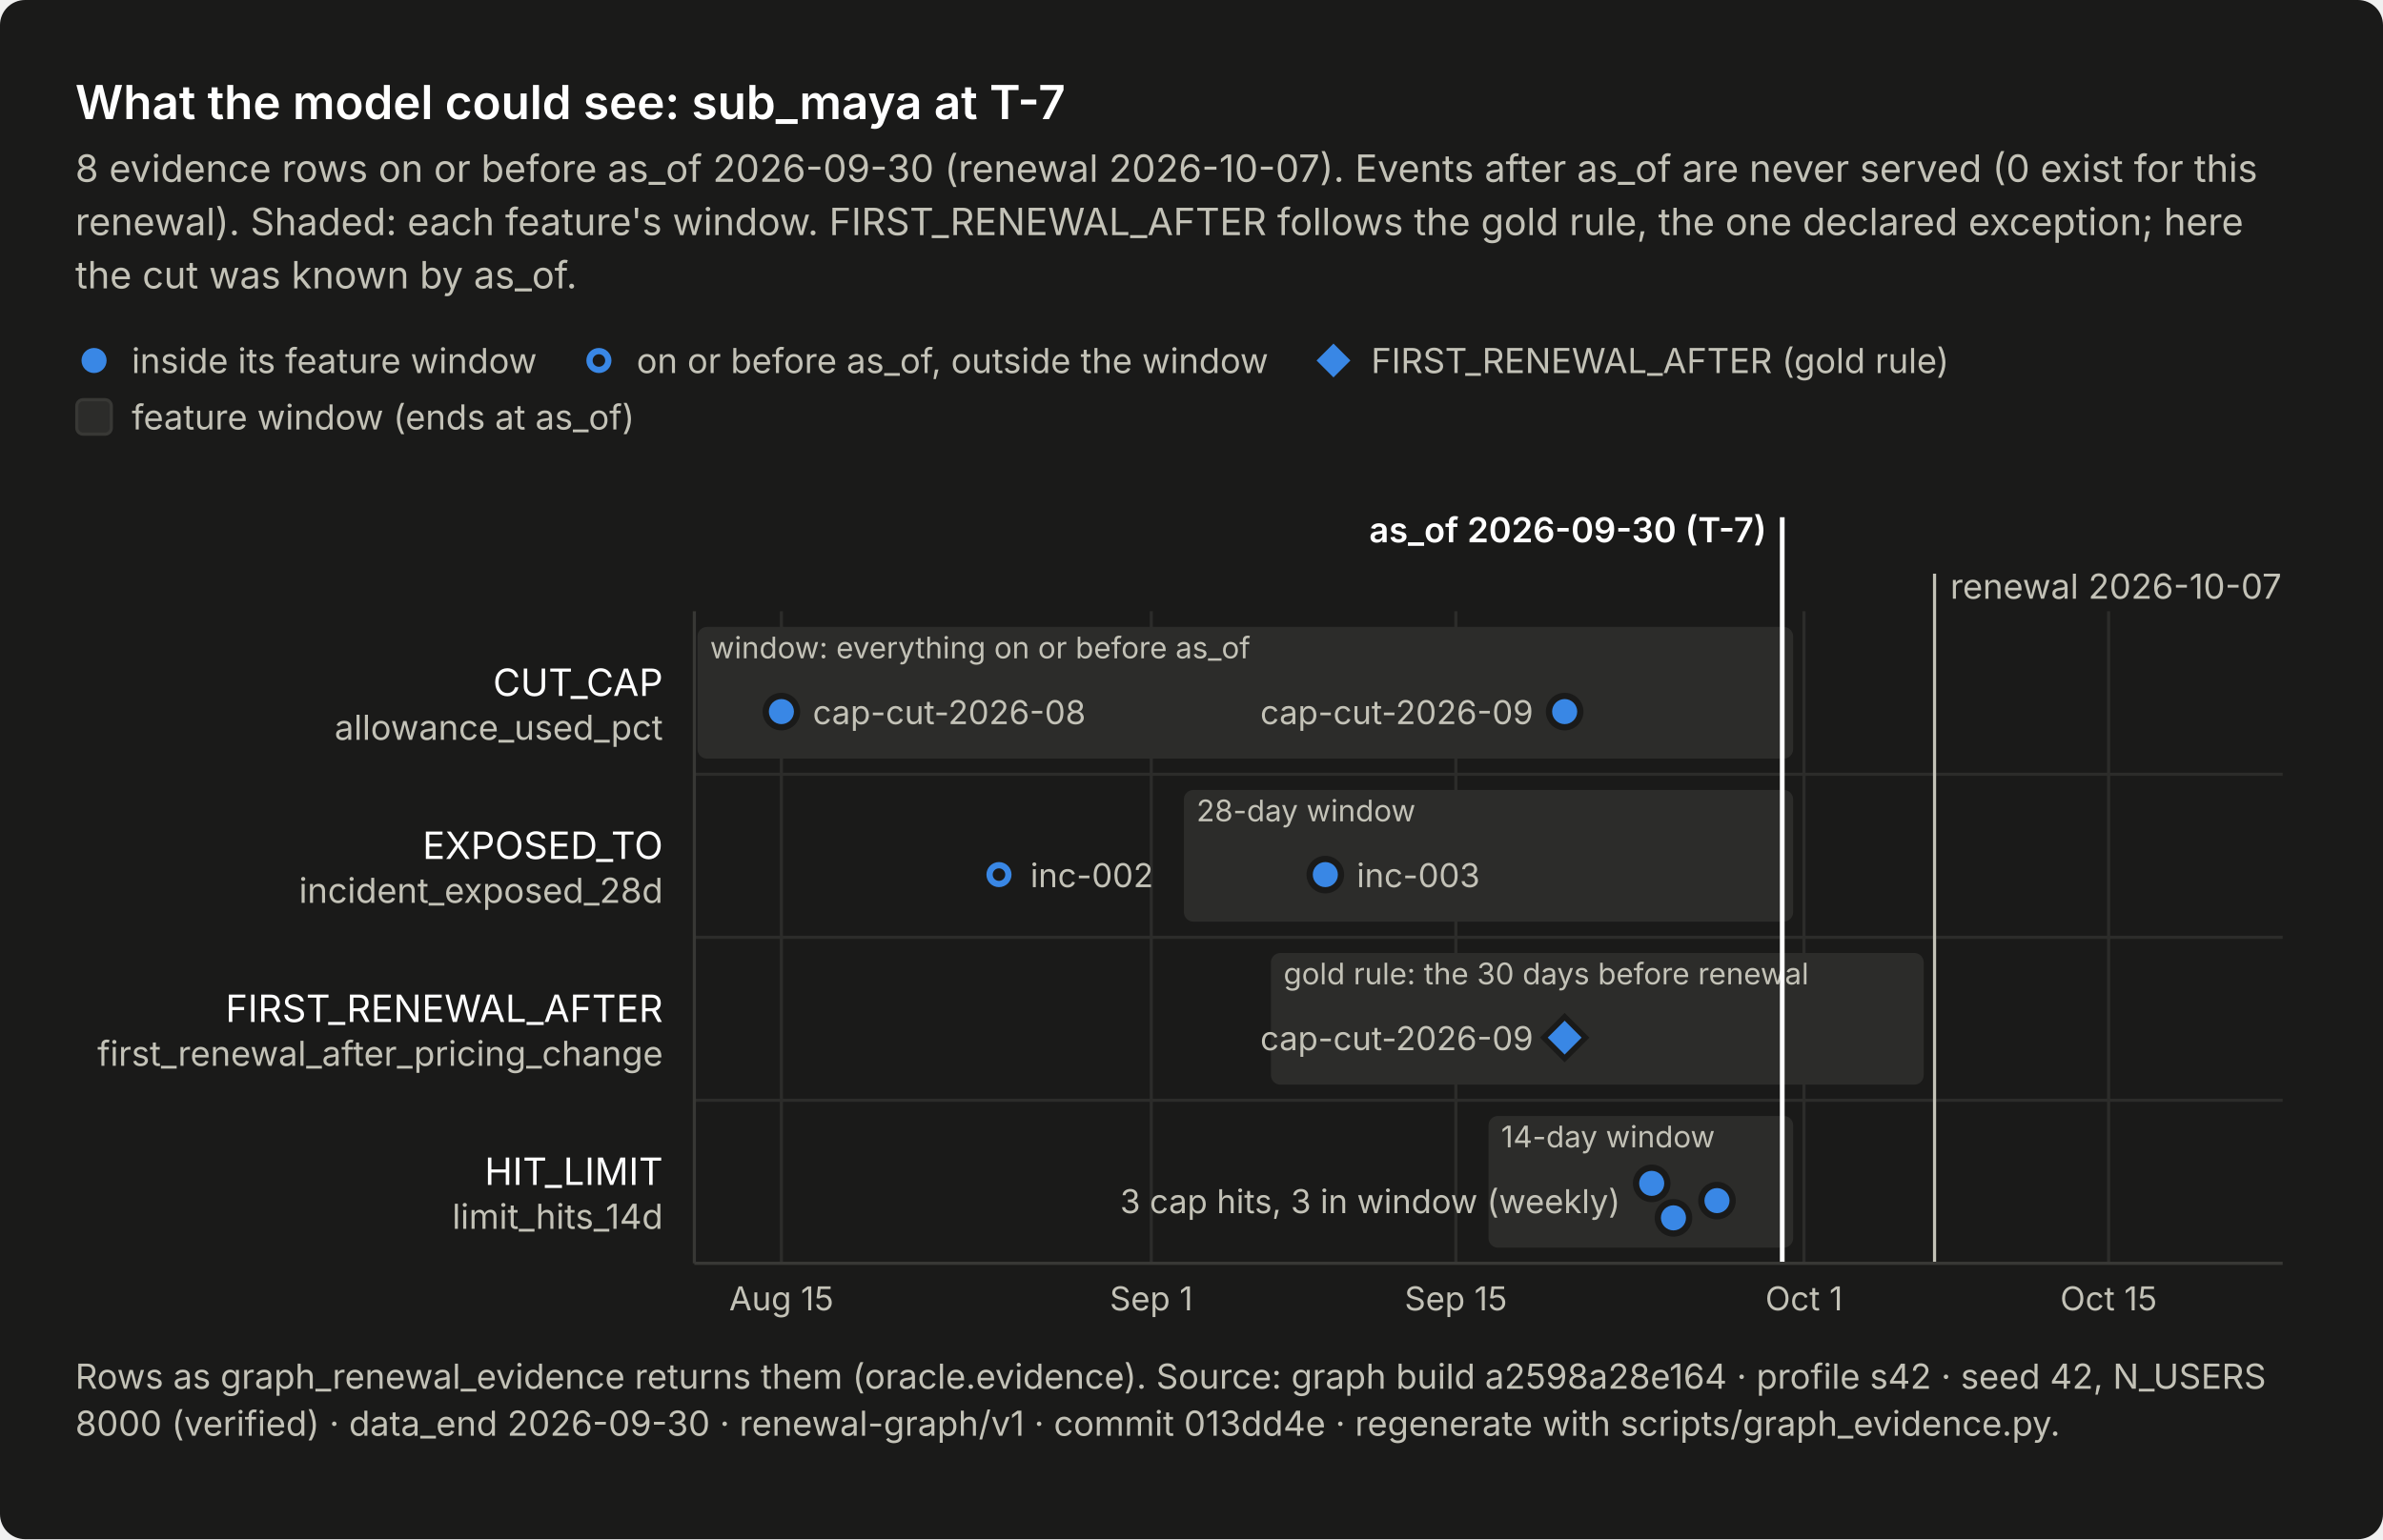
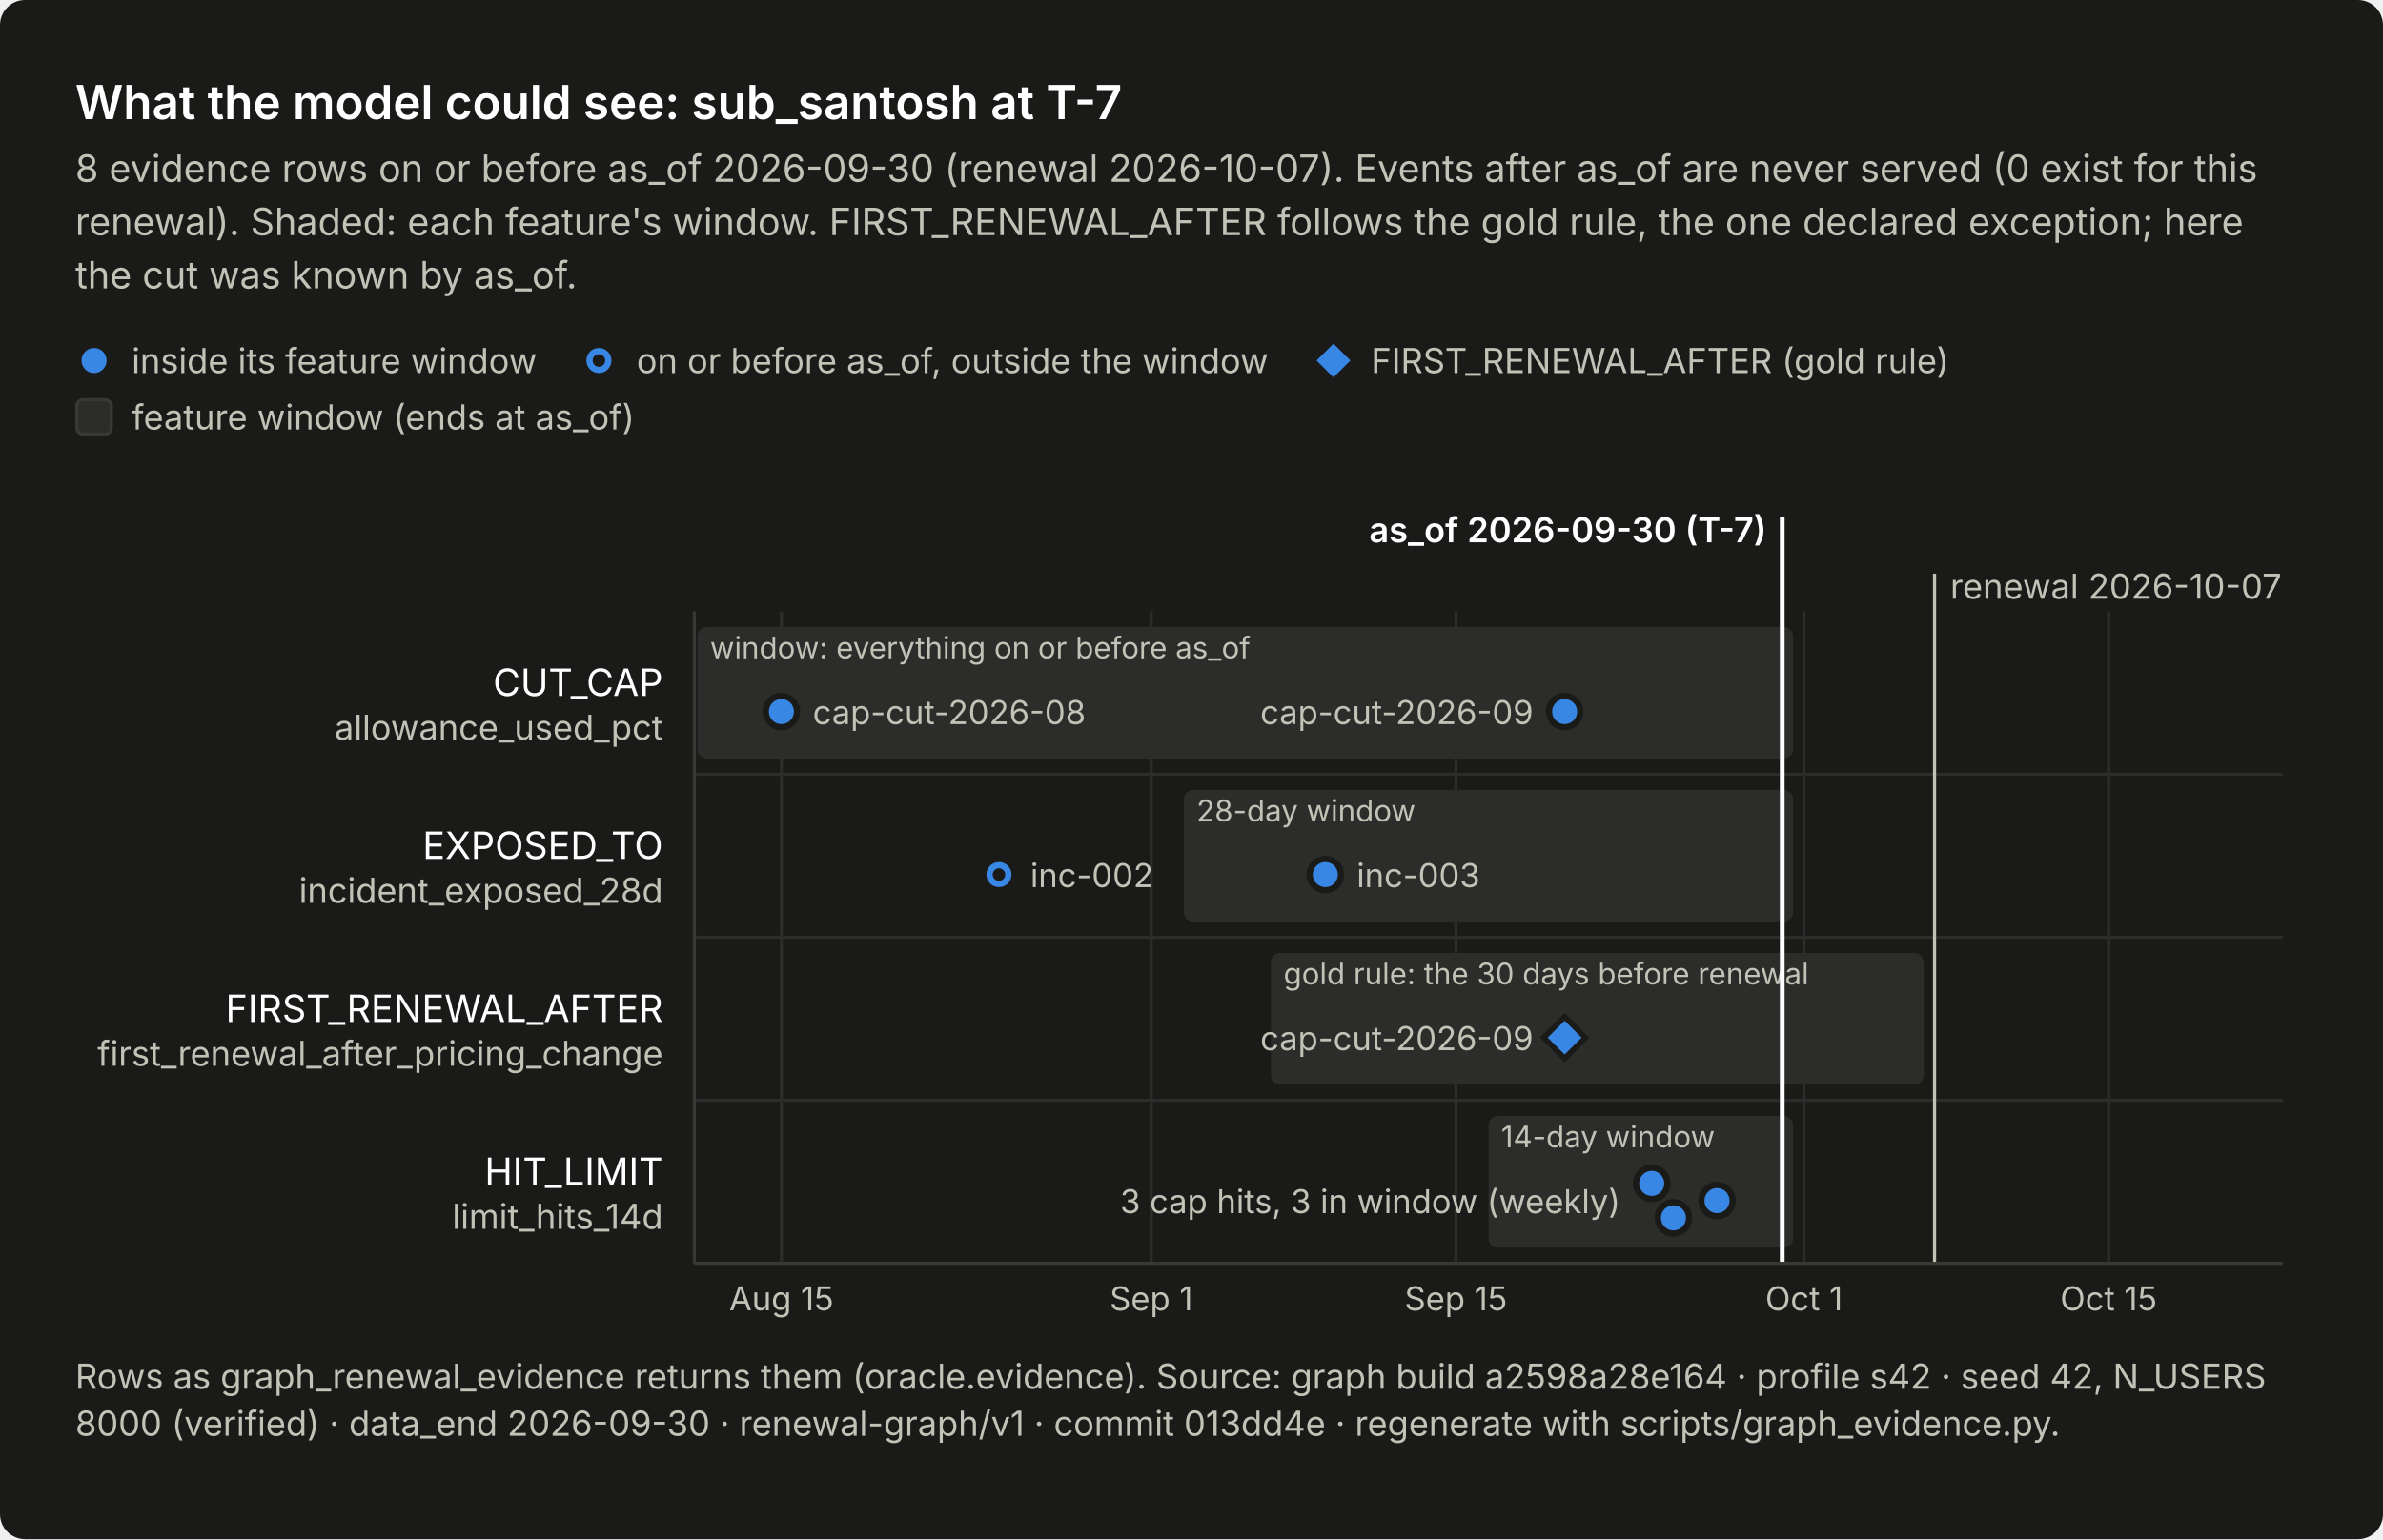
<svg xmlns="http://www.w3.org/2000/svg" width="760" height="491" viewBox="0 0 760 491" role="img" font-family="system-ui, -apple-system, 'Segoe UI', sans-serif">
  <rect width="760" height="491" rx="8" fill="#1a1a19" />
-   <text x="24" y="38" font-size="15" fill="#ffffff" font-weight="600">What the model could see: sub_maya at T-7</text>
+   <text x="24" y="38" font-size="15" fill="#ffffff" font-weight="600">What the model could see: sub_santosh at T-7</text>
  <text x="24" y="58" font-size="12" fill="#c3c2b7">8 evidence rows on or before as_of 2026-09-30 (renewal 2026-10-07). Events after as_of are never served (0 exist for this</text>
  <text x="24" y="75" font-size="12" fill="#c3c2b7">renewal). Shaded: each feature's window. FIRST_RENEWAL_AFTER follows the gold rule, the one declared exception; here</text>
  <text x="24" y="92" font-size="12" fill="#c3c2b7">the cut was known by as_of.</text>
  <circle cx="30" cy="115" r="6" fill="#1a1a19" />
  <circle cx="30" cy="115" r="4" fill="#3987e5" />
  <text x="42" y="119" font-size="11" fill="#c3c2b7">inside its feature window</text>
  <circle cx="191.01" cy="115" r="6" fill="#1a1a19" />
  <circle cx="191.01" cy="115" r="3" fill="#1a1a19" stroke="#3987e5" stroke-width="2" />
  <text x="203.01" y="119" font-size="11" fill="#c3c2b7">on or before as_of, outside the window</text>
  <path d="M425.28 107.1L433.18 115L425.28 122.9L417.38 115Z" fill="#1a1a19" />
  <path d="M425.28 109.6L430.68 115L425.28 120.4L419.88 115Z" fill="#3987e5" />
  <text x="437.28" y="119" font-size="11" fill="#c3c2b7">FIRST_RENEWAL_AFTER (gold rule)</text>
  <rect x="24.5" y="127.5" width="11" height="11" fill="#2c2c2a" rx="2" stroke="#383835" stroke-width="1" />
  <text x="42" y="137" font-size="11" fill="#c3c2b7">feature window (ends at as_of)</text>
  <line x1="249.21" y1="195" x2="249.21" y2="403" stroke="#2c2c2a" stroke-width="1" />
  <text x="249.21" y="418" font-size="10.5" fill="#c3c2b7" text-anchor="middle">Aug 15</text>
  <line x1="367.17" y1="195" x2="367.17" y2="403" stroke="#2c2c2a" stroke-width="1" />
  <text x="367.17" y="418" font-size="10.5" fill="#c3c2b7" text-anchor="middle">Sep 1</text>
  <line x1="464.32" y1="195" x2="464.32" y2="403" stroke="#2c2c2a" stroke-width="1" />
  <text x="464.32" y="418" font-size="10.5" fill="#c3c2b7" text-anchor="middle">Sep 15</text>
  <line x1="575.34" y1="195" x2="575.34" y2="403" stroke="#2c2c2a" stroke-width="1" />
  <text x="575.34" y="418" font-size="10.5" fill="#c3c2b7" text-anchor="middle">Oct 1</text>
  <line x1="672.49" y1="195" x2="672.49" y2="403" stroke="#2c2c2a" stroke-width="1" />
  <text x="672.49" y="418" font-size="10.5" fill="#c3c2b7" text-anchor="middle">Oct 15</text>
  <rect x="222.45" y="200" width="349.42" height="42" fill="#2c2c2a" rx="3" />
  <text x="226.45" y="210" font-size="9.5" fill="#c3c2b7">window: everything on or before as_of</text>
  <text x="211.45" y="222" font-size="12" fill="#ffffff" text-anchor="end">CUT_CAP</text>
  <text x="211.45" y="236" font-size="11" fill="#c3c2b7" text-anchor="end">allowance_used_pct</text>
  <rect x="377.58" y="252" width="194.29" height="42" fill="#2c2c2a" rx="3" />
  <text x="381.58" y="262" font-size="9.5" fill="#c3c2b7">28-day window</text>
  <text x="211.45" y="274" font-size="12" fill="#ffffff" text-anchor="end">EXPOSED_TO</text>
  <text x="211.45" y="288" font-size="11" fill="#c3c2b7" text-anchor="end">incident_exposed_28d</text>
  <line x1="221.45" y1="247" x2="728" y2="247" stroke="#2c2c2a" stroke-width="1" />
  <rect x="405.34" y="304" width="208.17" height="42" fill="#2c2c2a" rx="3" />
  <text x="409.34" y="314" font-size="9.5" fill="#c3c2b7">gold rule: the 30 days before renewal</text>
  <text x="211.45" y="326" font-size="12" fill="#ffffff" text-anchor="end">FIRST_RENEWAL_AFTER</text>
  <text x="211.45" y="340" font-size="11" fill="#c3c2b7" text-anchor="end">first_renewal_after_pricing_change</text>
  <line x1="221.45" y1="299" x2="728" y2="299" stroke="#2c2c2a" stroke-width="1" />
  <rect x="474.73" y="356" width="97.15" height="42" fill="#2c2c2a" rx="3" />
  <text x="478.73" y="366" font-size="9.5" fill="#c3c2b7">14-day window</text>
  <text x="211.45" y="378" font-size="12" fill="#ffffff" text-anchor="end">HIT_LIMIT</text>
  <text x="211.45" y="392" font-size="11" fill="#c3c2b7" text-anchor="end">limit_hits_14d</text>
  <line x1="221.45" y1="351" x2="728" y2="351" stroke="#2c2c2a" stroke-width="1" />
  <line x1="568.4" y1="165" x2="568.4" y2="403" stroke="#ffffff" stroke-width="1.5" />
  <text x="563.4" y="173" font-size="11" fill="#ffffff" text-anchor="end" font-weight="600">as_of 2026-09-30 (T-7)</text>
  <line x1="616.98" y1="183" x2="616.98" y2="403" stroke="#c3c2b7" stroke-width="1" />
  <text x="621.98" y="191" font-size="11" fill="#c3c2b7">renewal 2026-10-07</text>
  <g>
    <circle cx="249.21" cy="227" r="6" fill="#1a1a19" />
    <circle cx="249.21" cy="227" r="4" fill="#3987e5" />
  </g>
  <g>
    <circle cx="499.01" cy="227" r="6" fill="#1a1a19" />
    <circle cx="499.01" cy="227" r="4" fill="#3987e5" />
  </g>
  <text x="259.21" y="231" font-size="10.5" fill="#c3c2b7">cap-cut-2026-08</text>
  <text x="489.01" y="231" font-size="10.5" fill="#c3c2b7" text-anchor="end">cap-cut-2026-09</text>
  <g>
    <circle cx="318.6" cy="279" r="6" fill="#1a1a19" />
    <circle cx="318.6" cy="279" r="3" fill="#1a1a19" stroke="#3987e5" stroke-width="2" />
  </g>
  <g>
    <circle cx="422.68" cy="279" r="6" fill="#1a1a19" />
    <circle cx="422.68" cy="279" r="4" fill="#3987e5" />
  </g>
  <text x="328.6" y="283" font-size="10.5" fill="#c3c2b7">inc-002</text>
  <text x="432.68" y="283" font-size="10.5" fill="#c3c2b7">inc-003</text>
  <g>
    <path d="M499.01 323.1L506.91 331L499.01 338.9L491.11 331Z" fill="#1a1a19" />
    <path d="M499.01 325.6L504.41 331L499.01 336.4L493.61 331Z" fill="#3987e5" />
  </g>
  <text x="489.01" y="335" font-size="10.5" fill="#c3c2b7" text-anchor="end">cap-cut-2026-09</text>
  <g>
    <circle cx="526.77" cy="377.5" r="6" fill="#1a1a19" />
    <circle cx="526.77" cy="377.5" r="4" fill="#3987e5" />
  </g>
  <g>
    <circle cx="533.71" cy="388.5" r="6" fill="#1a1a19" />
    <circle cx="533.71" cy="388.5" r="4" fill="#3987e5" />
  </g>
  <g>
    <circle cx="547.59" cy="383" r="6" fill="#1a1a19" />
    <circle cx="547.59" cy="383" r="4" fill="#3987e5" />
  </g>
  <text x="516.77" y="387" font-size="10.5" fill="#c3c2b7" text-anchor="end">3 cap hits, 3 in window (weekly)</text>
  <line x1="221.45" y1="195" x2="221.45" y2="403" stroke="#383835" stroke-width="1" />
  <line x1="221.45" y1="403" x2="728" y2="403" stroke="#383835" stroke-width="1" />
  <text x="24" y="443" font-size="11" fill="#c3c2b7">Rows as graph_renewal_evidence returns them (oracle.evidence). Source: graph build a2598a28e164 · profile s42 · seed 42, N_USERS</text>
  <text x="24" y="458" font-size="11" fill="#c3c2b7">8000 (verified) · data_end 2026-09-30 · renewal-graph/v1 · commit 013dd4e · regenerate with scripts/graph_evidence.py.</text>
</svg>
